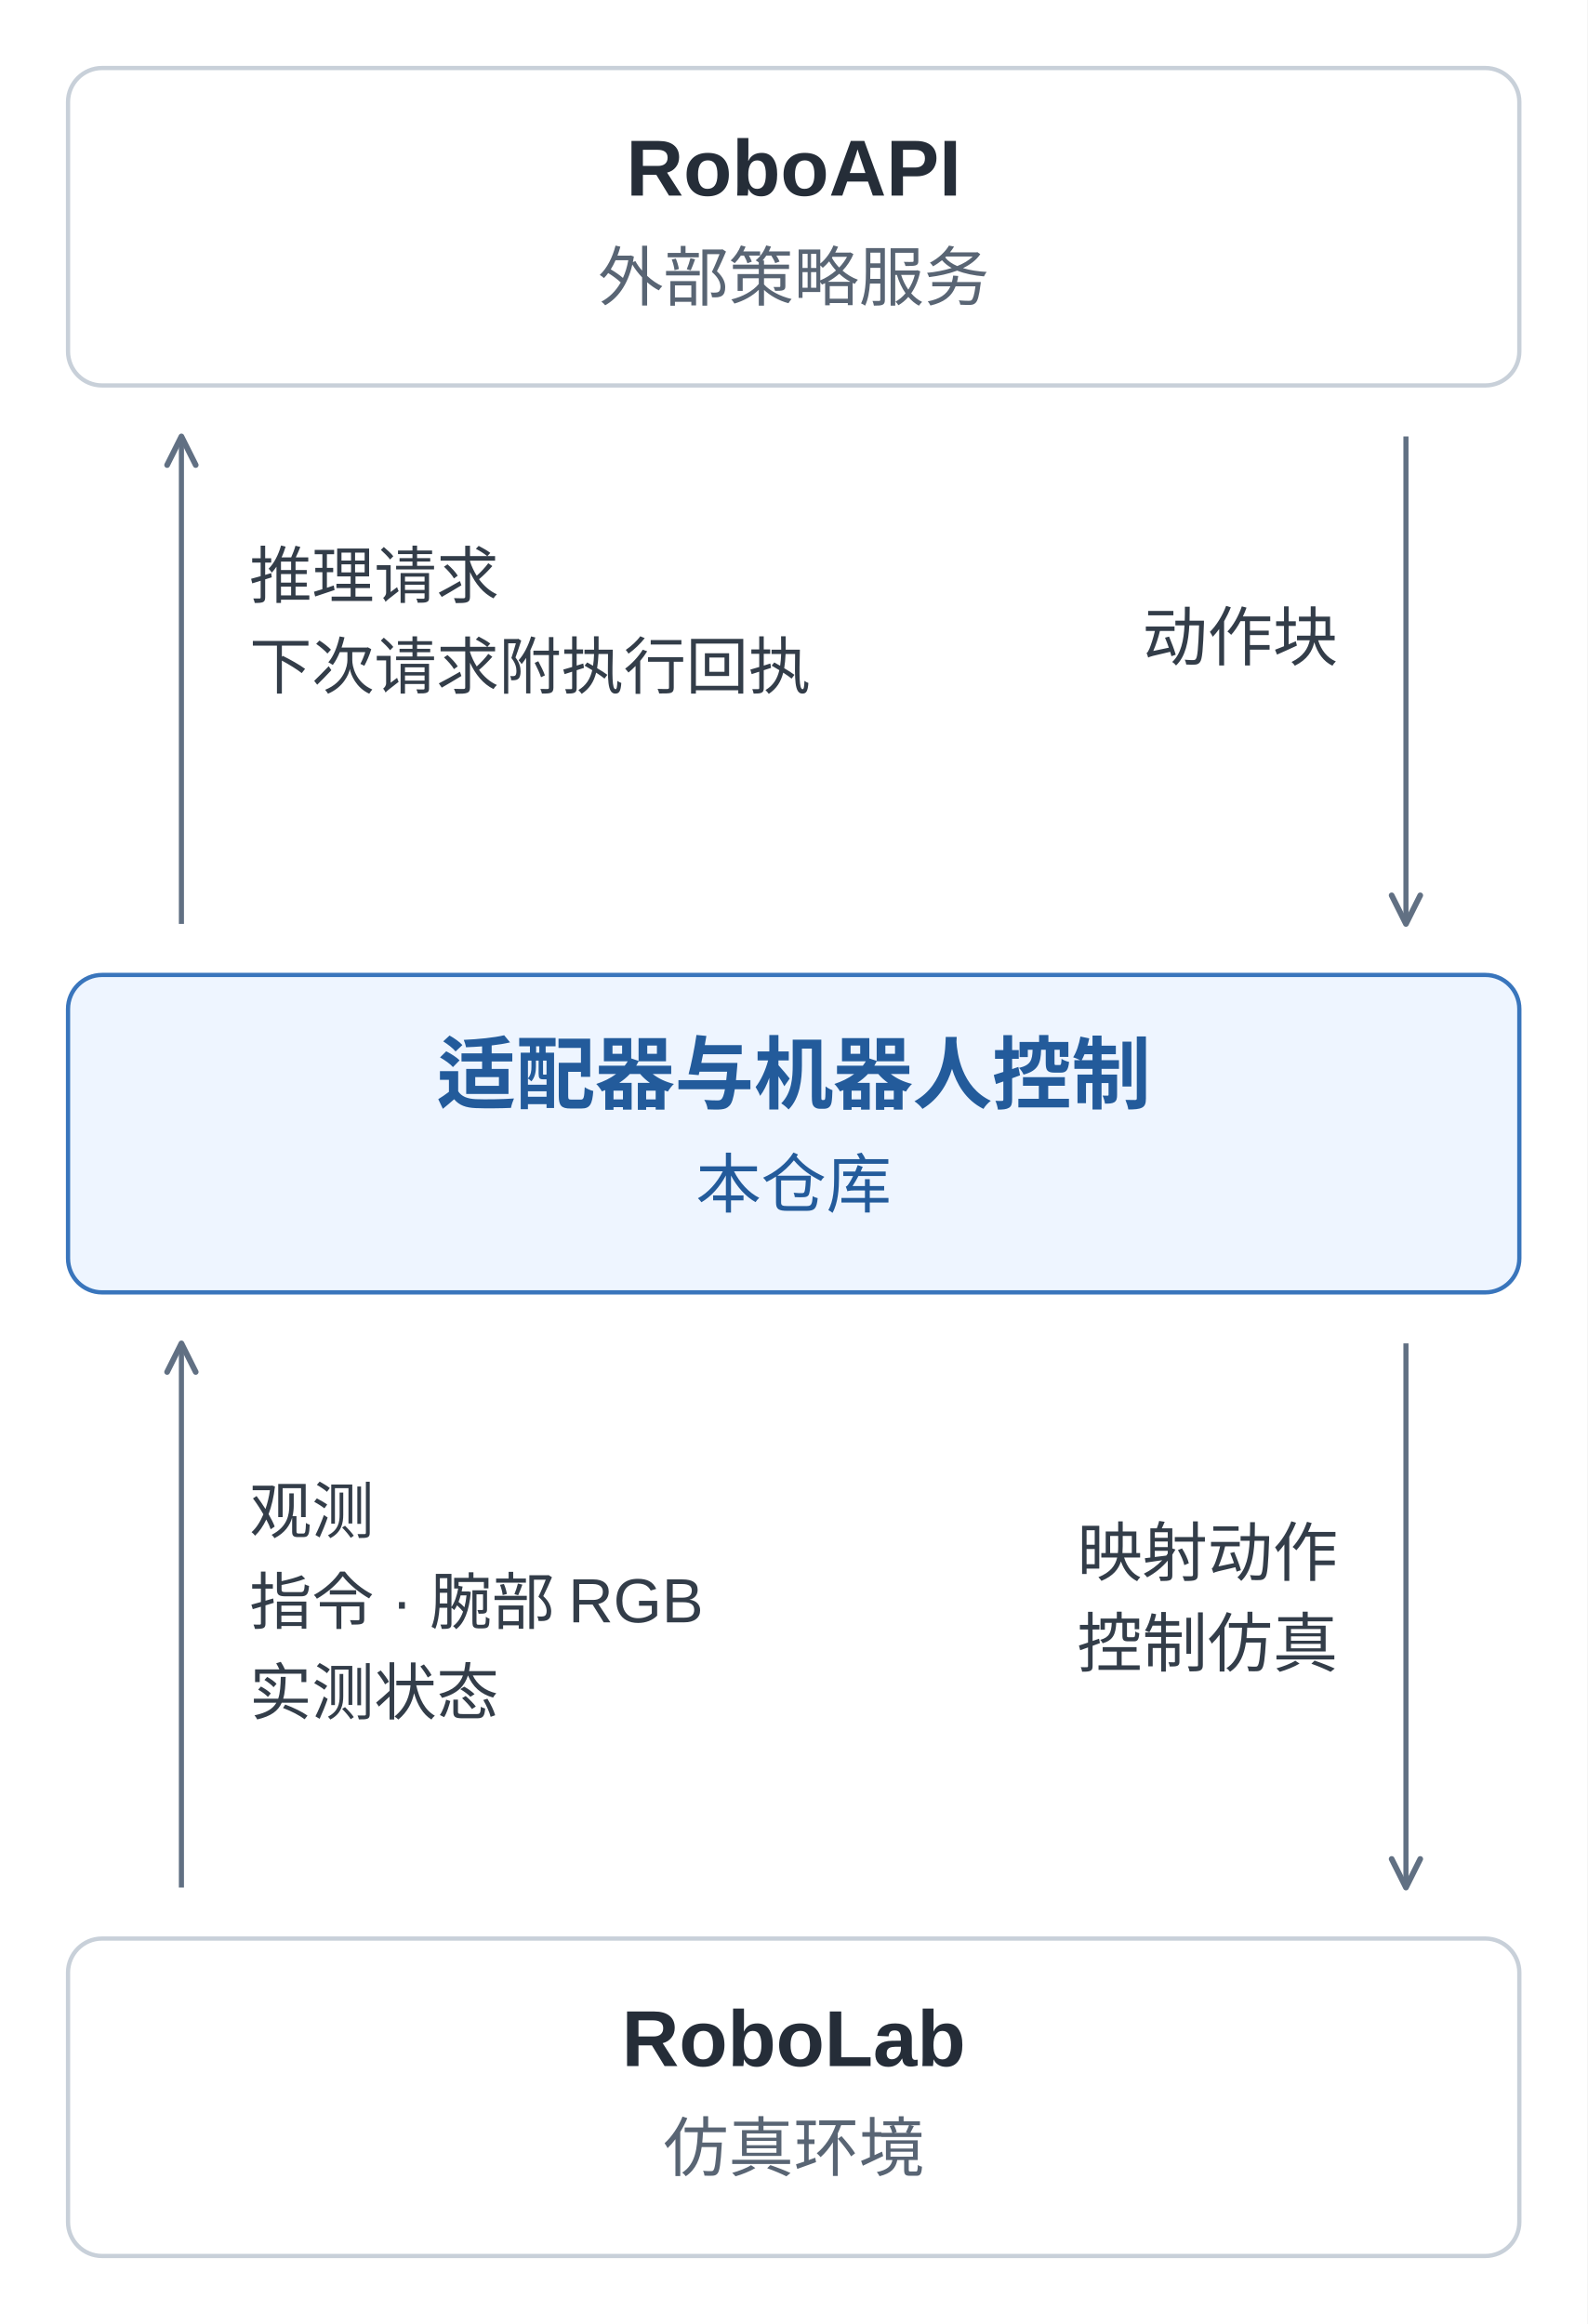
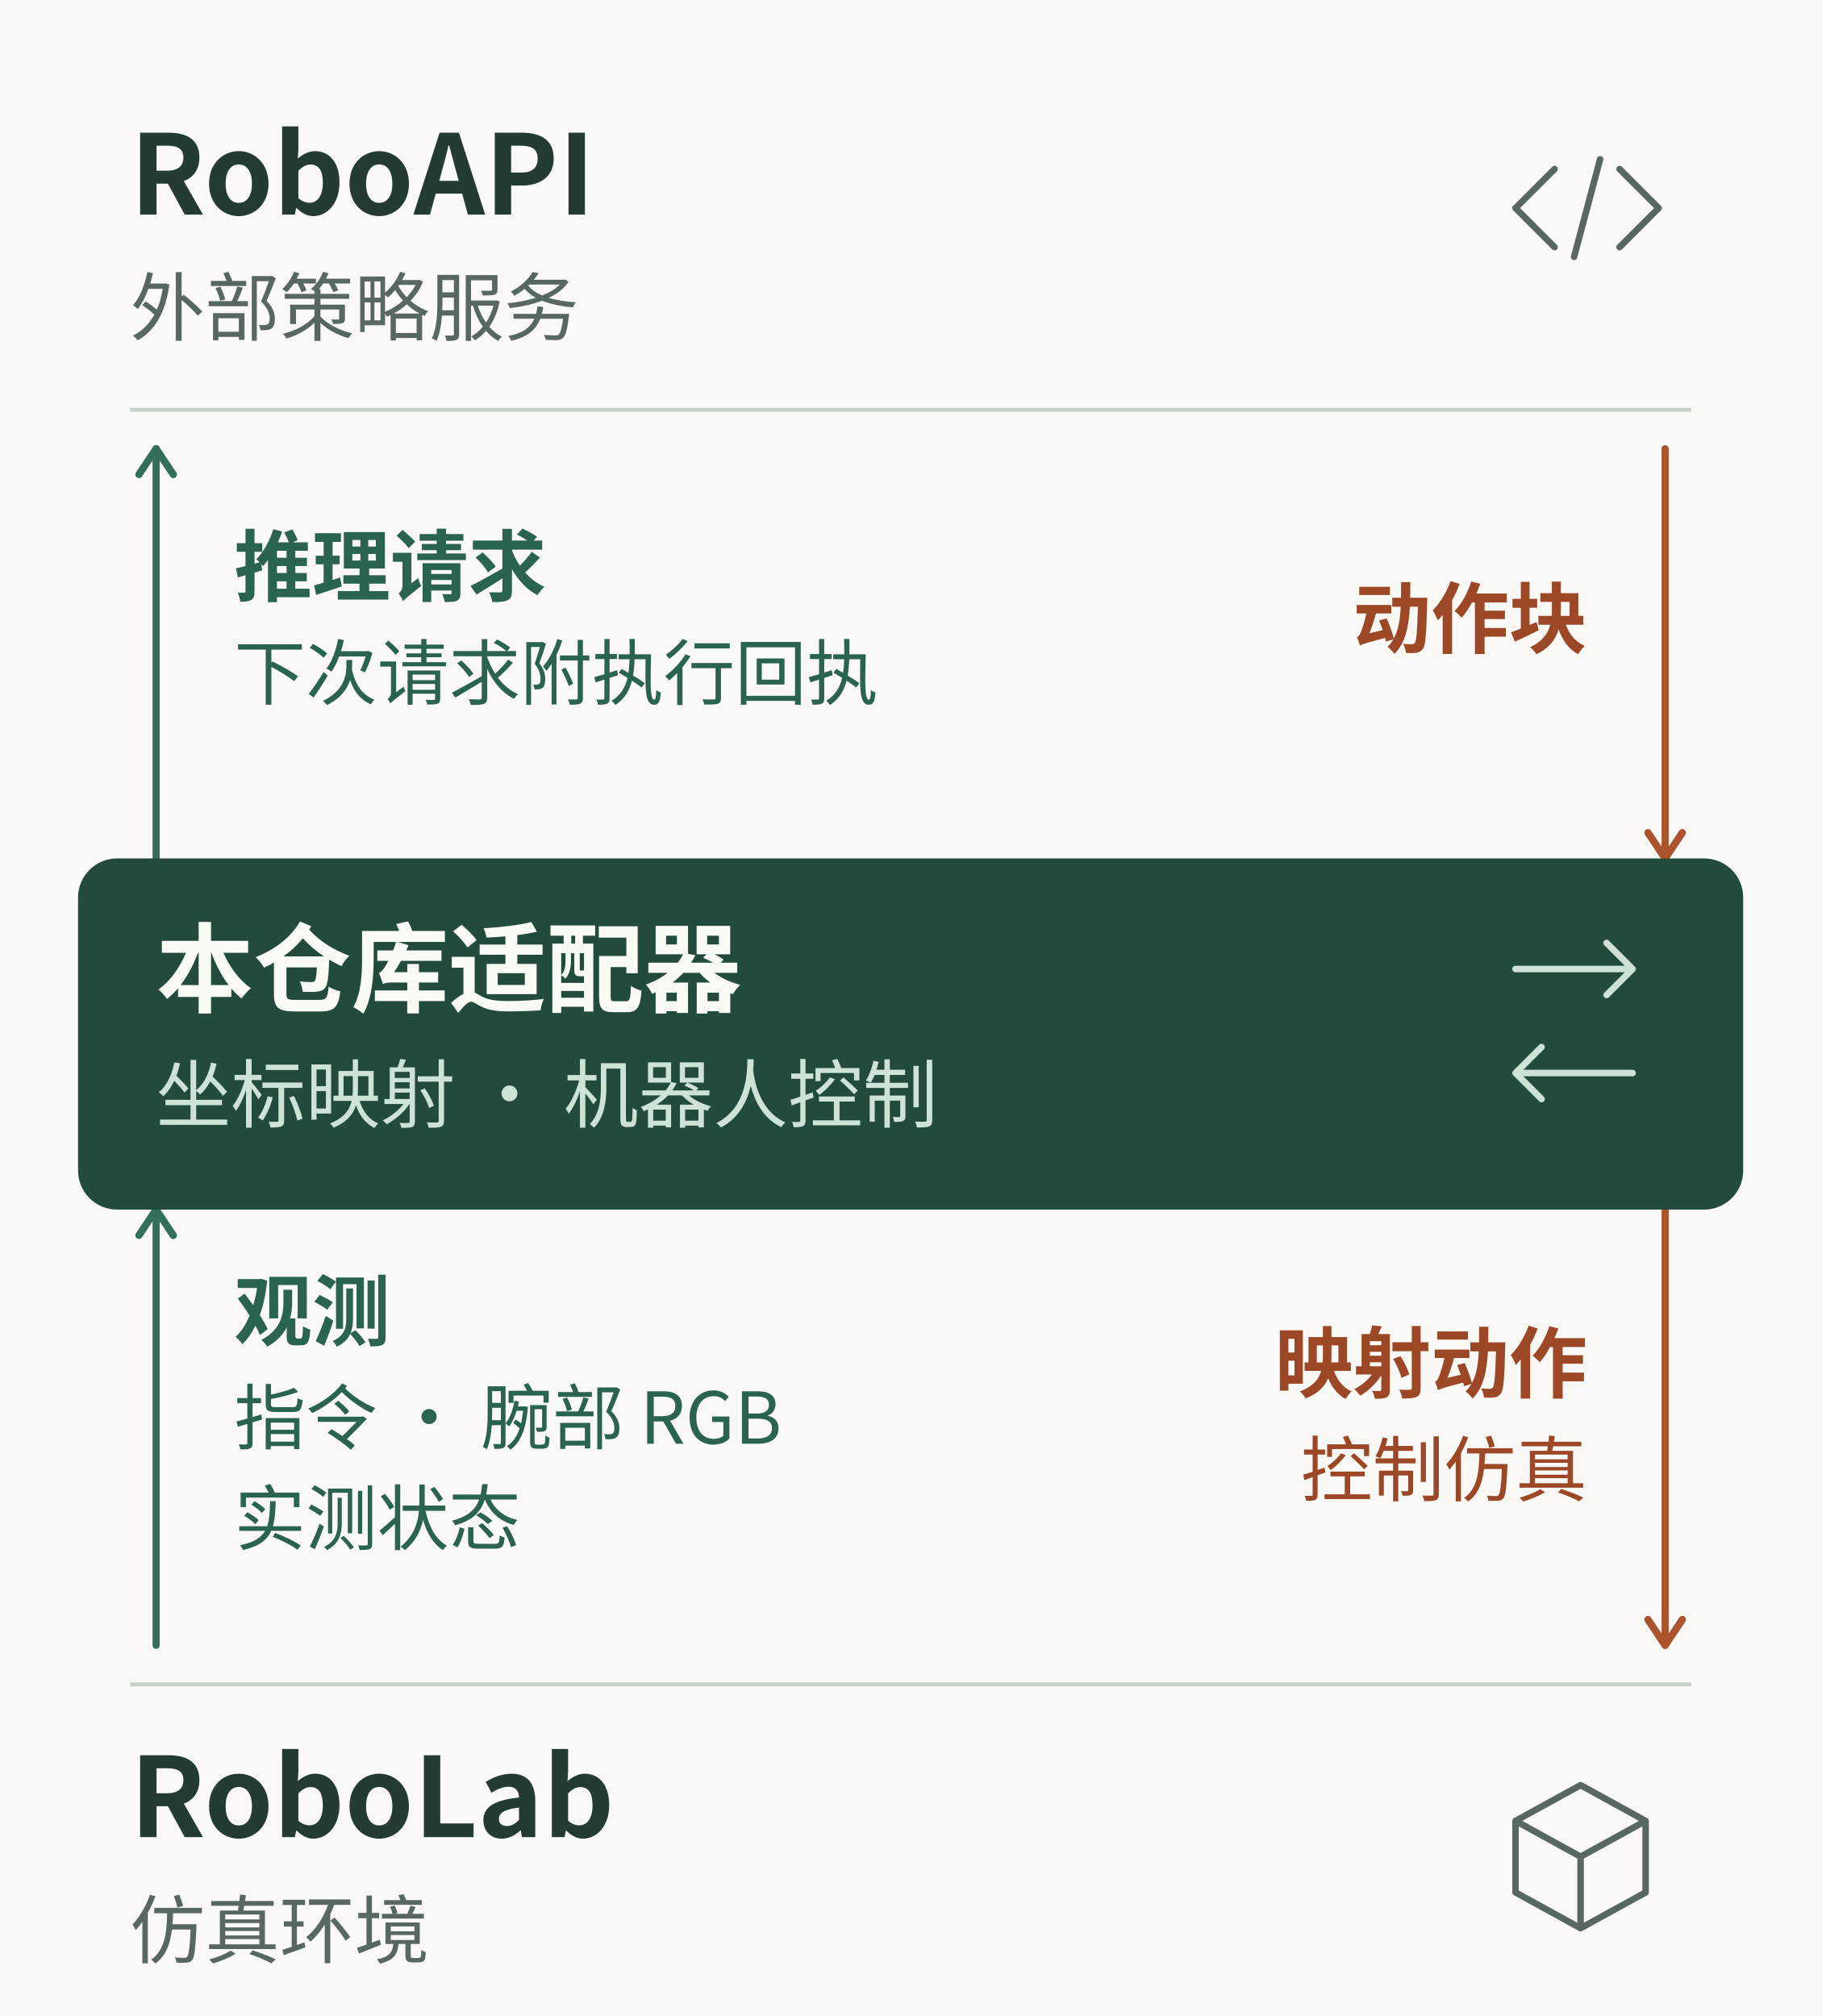
- <svg xmlns="http://www.w3.org/2000/svg" width="560" height="820" viewBox="0 0 560 820" role="img" aria-labelledby="integration-flow.zh-CN-title integration-flow.zh-CN-desc" lang="zh-CN">
+ <svg xmlns="http://www.w3.org/2000/svg" width="560" height="620" viewBox="0 0 560 620" role="img" aria-labelledby="integration-flow.zh-CN-title integration-flow.zh-CN-desc" lang="zh-CN">
  <defs>
-     <marker id="arrow" viewBox="0 0 10 10" refX="9" refY="5" markerWidth="7" markerHeight="7" orient="auto-start-reverse">
-       <path d="M1 1 L9 5 L1 9" fill="none" stroke="#617083" stroke-width="1.6" stroke-linecap="round" stroke-linejoin="round" />
+     <marker id="observation-arrow" viewBox="0 0 10 10" refX="8" refY="5" markerWidth="6" markerHeight="6" orient="auto-start-reverse">
+       <path d="M2 1 L8 5 L2 9" fill="none" stroke="#327158" stroke-width="1.7" stroke-linecap="round" stroke-linejoin="round" />
+     </marker>
+     <marker id="action-arrow" viewBox="0 0 10 10" refX="8" refY="5" markerWidth="6" markerHeight="6" orient="auto-start-reverse">
+       <path d="M2 1 L8 5 L2 9" fill="none" stroke="#aa532d" stroke-width="1.7" stroke-linecap="round" stroke-linejoin="round" />
    </marker>
  </defs>
-   <rect width="560" height="820" fill="#fff" />
-   <g font-family="Arial, Microsoft YaHei, sans-serif">
-     <rect x="24" y="24" width="512" height="112" rx="12" fill="#ffffff" stroke="#c8d0d9" stroke-width="1.5" />
-     <text x="280" y="69" text-anchor="middle" font-size="28" font-weight="600" fill="#252d38">RoboAPI</text>
-     <text x="280" y="106" text-anchor="middle" font-size="23" font-weight="400" fill="#596574">外部策略服务</text>
-     <rect x="24" y="344" width="512" height="112" rx="12" fill="#eef5ff" stroke="#3975bc" stroke-width="1.5" />
-     <text x="280" y="389" text-anchor="middle" font-size="28" font-weight="600" fill="#235b9b">适配器与机器人控制</text>
-     <text x="280" y="426" text-anchor="middle" font-size="23" font-weight="400" fill="#235b9b">本仓库</text>
-     <rect x="24" y="684" width="512" height="112" rx="12" fill="#ffffff" stroke="#c8d0d9" stroke-width="1.5" />
-     <text x="280" y="729" text-anchor="middle" font-size="28" font-weight="600" fill="#252d38">RoboLab</text>
-     <text x="280" y="766" text-anchor="middle" font-size="23" font-weight="400" fill="#596574">仿真环境</text>
-     <g stroke="#617083" stroke-width="1.8" fill="none" marker-end="url(#arrow)">
-       <path d="M64 326 V154" />
-       <path d="M496 154 V326" />
-       <path d="M64 666 V474" />
-       <path d="M496 474 V666" />
+   <rect width="560" height="620" fill="#faf9f5" />
+   <g font-family="-apple-system, BlinkMacSystemFont, 'Segoe UI', 'Noto Sans CJK SC', 'Microsoft YaHei', sans-serif">
+     <text x="40" y="66" font-size="34" font-weight="650" fill="#243b32" text-anchor="start">RoboAPI</text>
+     <text x="40" y="103" font-size="23" font-weight="400" fill="#59685f" text-anchor="start">外部策略服务</text>
+     <path d="M40 126 H520" stroke="#c7d1c8" stroke-width="1.2" />
+     <g transform="translate(466 52)" fill="none" stroke="#59685f" stroke-width="2" stroke-linecap="round" stroke-linejoin="round" aria-hidden="true">
+       <path d="M12 0 L0 12 L12 24 M32 0 L44 12 L32 24 M26 -3 L18 27" />
    </g>
-     <text x="88" y="211" text-anchor="start" font-size="22" font-weight="400" fill="#333d49">推理请求</text>
-     <text x="88" y="243" text-anchor="start" font-size="22" font-weight="400" fill="#333d49">下次请求附执行回执</text>
-     <text x="472" y="233" text-anchor="end" font-size="23" font-weight="400" fill="#333d49">动作块</text>
-     <text x="88" y="541" text-anchor="start" font-size="22" font-weight="400" fill="#333d49">观测</text>
-     <text x="88" y="573" text-anchor="start" font-size="22" font-weight="400" fill="#333d49">指令 · 腕部 RGB</text>
-     <text x="88" y="605" text-anchor="start" font-size="22" font-weight="400" fill="#333d49">实测状态</text>
-     <text x="472" y="556" text-anchor="end" font-size="23" font-weight="400" fill="#333d49">映射动作</text>
-     <text x="472" y="588" text-anchor="end" font-size="23" font-weight="400" fill="#333d49">控制仿真</text>
+     <path d="M48 264 V138" fill="none" stroke="#327158" stroke-width="2.2" stroke-linecap="round" marker-end="url(#observation-arrow)" />
+     <path d="M512 138 V264" fill="none" stroke="#aa532d" stroke-width="2.2" stroke-linecap="round" marker-end="url(#action-arrow)" />
+     <path d="M48 506 V372" fill="none" stroke="#327158" stroke-width="2.2" stroke-linecap="round" marker-end="url(#observation-arrow)" />
+     <path d="M512 372 V506" fill="none" stroke="#aa532d" stroke-width="2.2" stroke-linecap="round" marker-end="url(#action-arrow)" />
+     <text x="72" y="183" font-size="24" font-weight="600" fill="#2b644d" text-anchor="start">推理请求</text>
+     <text x="72" y="215" font-size="22" font-weight="400" fill="#2b644d" text-anchor="start">下次请求附执行回执</text>
+     <text x="72" y="412" font-size="24" font-weight="600" fill="#2b644d" text-anchor="start">观测</text>
+     <text x="72" y="444" font-size="22" font-weight="400" fill="#2b644d" text-anchor="start">指令 · 腕部 RGB</text>
+     <text x="72" y="475" font-size="22" font-weight="400" fill="#2b644d" text-anchor="start">实测状态</text>
+     <text x="488" y="199" font-size="24" font-weight="600" fill="#9c4827" text-anchor="end">动作块</text>
+     <text x="488" y="428" font-size="24" font-weight="600" fill="#9c4827" text-anchor="end">映射动作</text>
+     <text x="488" y="460" font-size="22" font-weight="400" fill="#9c4827" text-anchor="end">控制仿真</text>
+     <rect x="24" y="264" width="512" height="108" rx="12" fill="#234b3c" />
+     <text x="48" y="309" font-size="30" font-weight="650" fill="#fafbf5" text-anchor="start">本仓库适配器</text>
+     <text x="48" y="345" font-size="23" font-weight="400" fill="#cce3d5" text-anchor="start">坐标映射 · 机器人控制</text>
+     <g transform="translate(466 294)" fill="none" stroke="#cce3d5" stroke-width="2" stroke-linecap="round" stroke-linejoin="round" aria-hidden="true">
+       <path d="M0 4 H36 M28 -4 L36 4 L28 12 M36 36 H0 M8 28 L0 36 L8 44" />
+     </g>
+     <path d="M40 518 H520" stroke="#c7d1c8" stroke-width="1.2" />
+     <text x="40" y="565" font-size="34" font-weight="650" fill="#243b32" text-anchor="start">RoboLab</text>
+     <text x="40" y="602" font-size="23" font-weight="400" fill="#59685f" text-anchor="start">仿真环境</text>
+     <g transform="translate(466 549)" fill="none" stroke="#59685f" stroke-width="2" stroke-linecap="round" stroke-linejoin="round" aria-hidden="true">
+       <path d="M20 0 L40 11 V33 L20 44 L0 33 V11 Z M0 11 L20 22 L40 11 M20 22 V44" />
+     </g>
  </g>
</svg>
